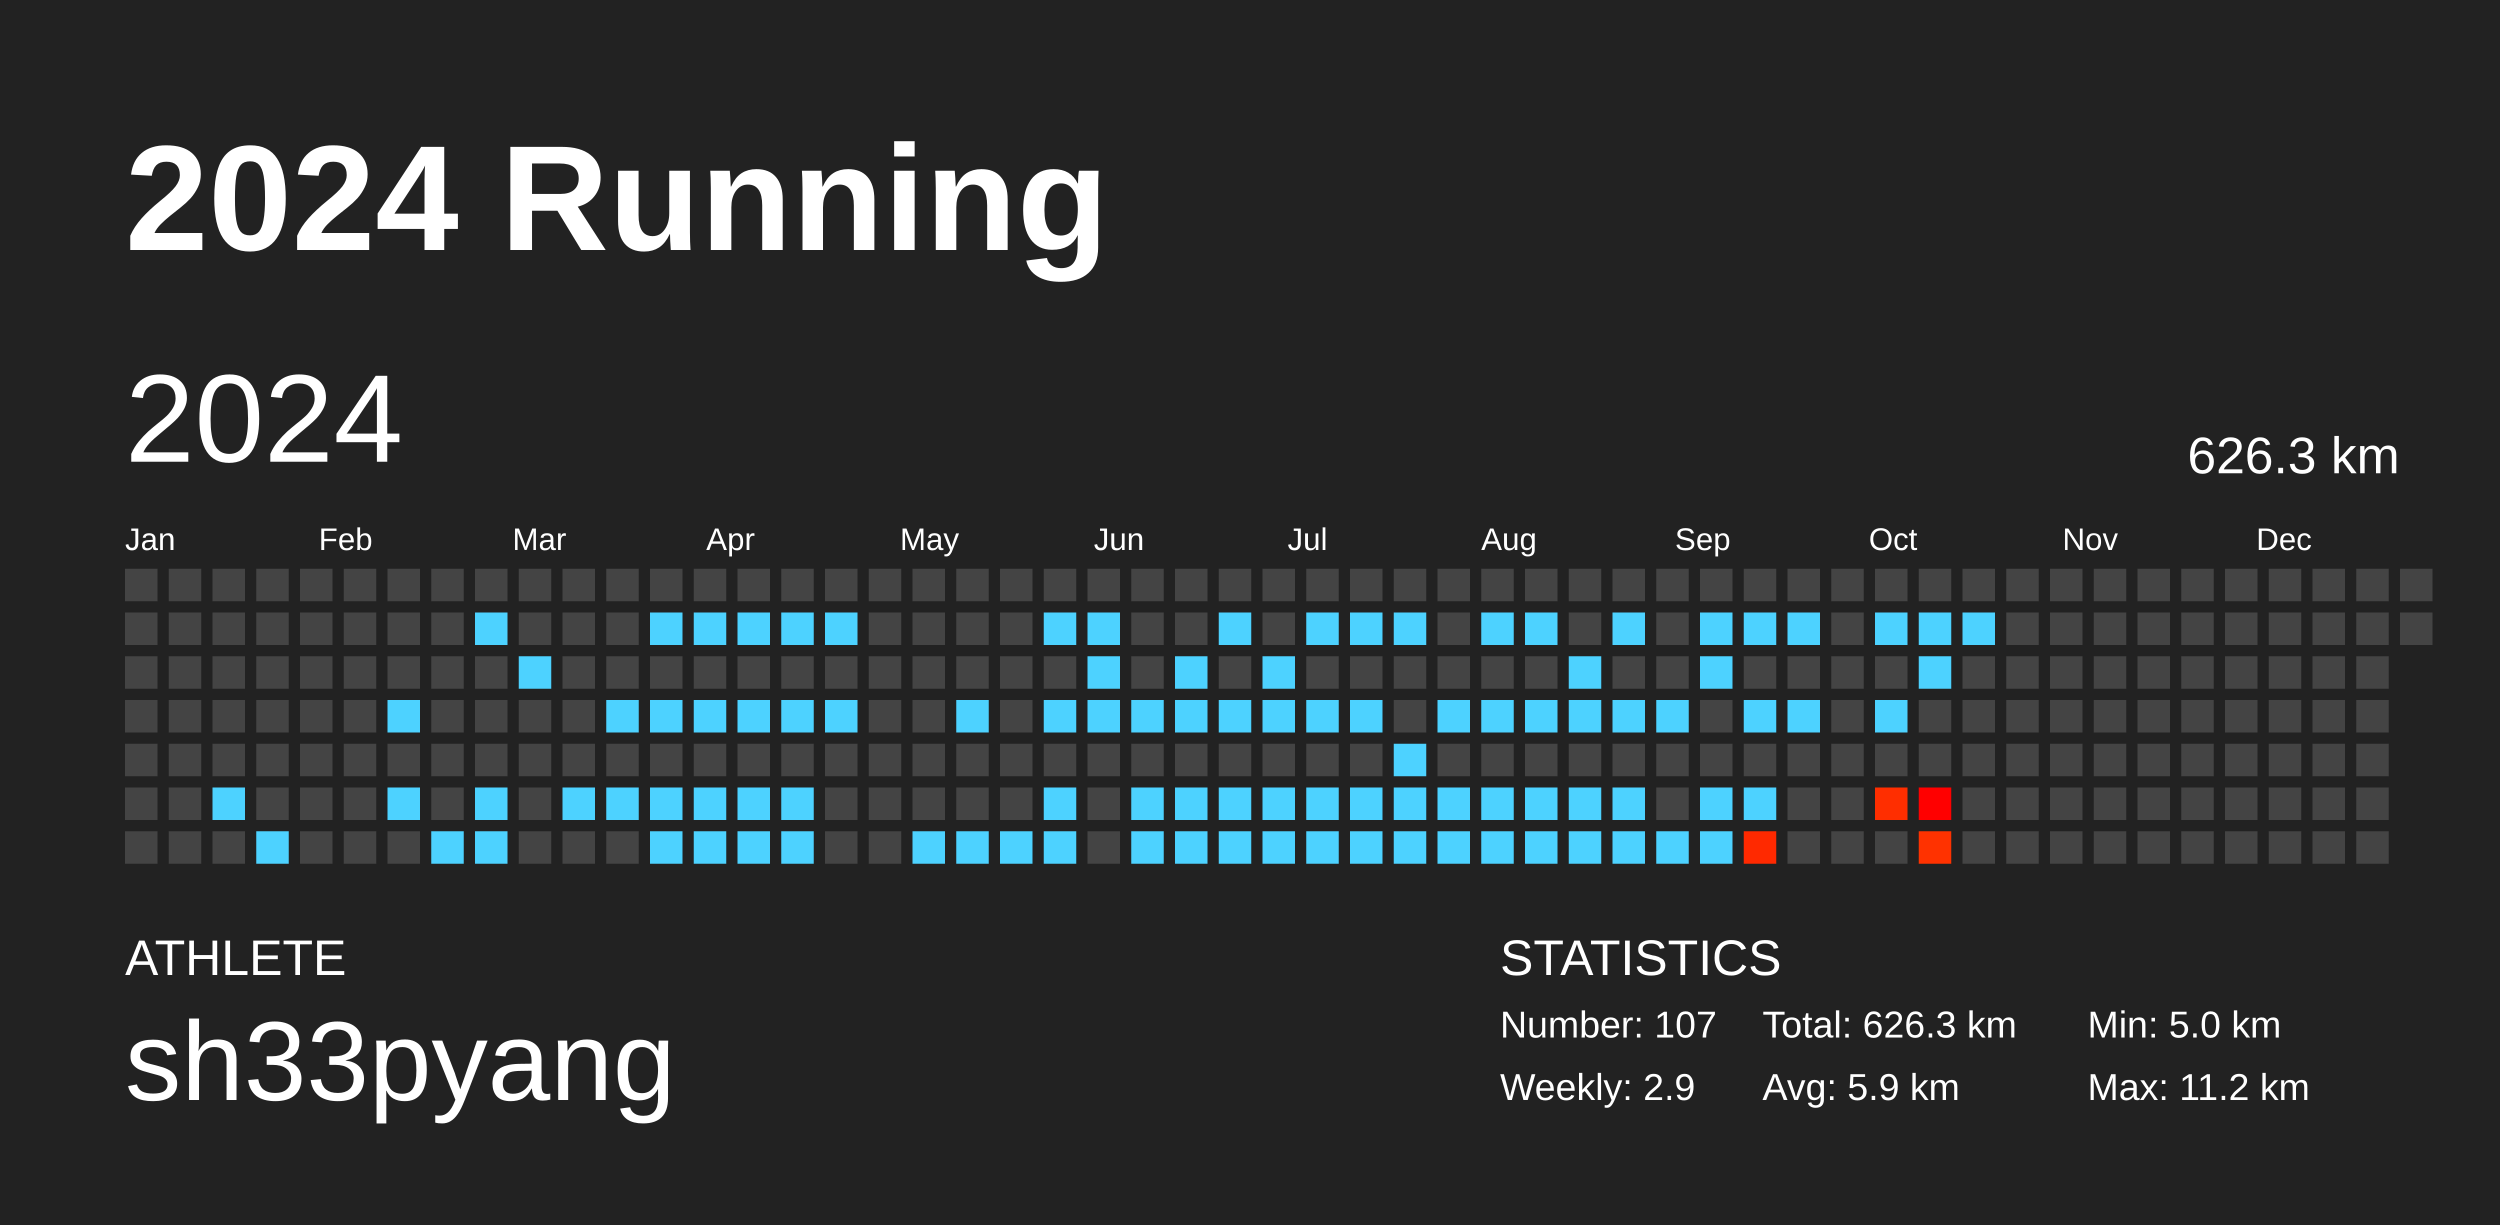
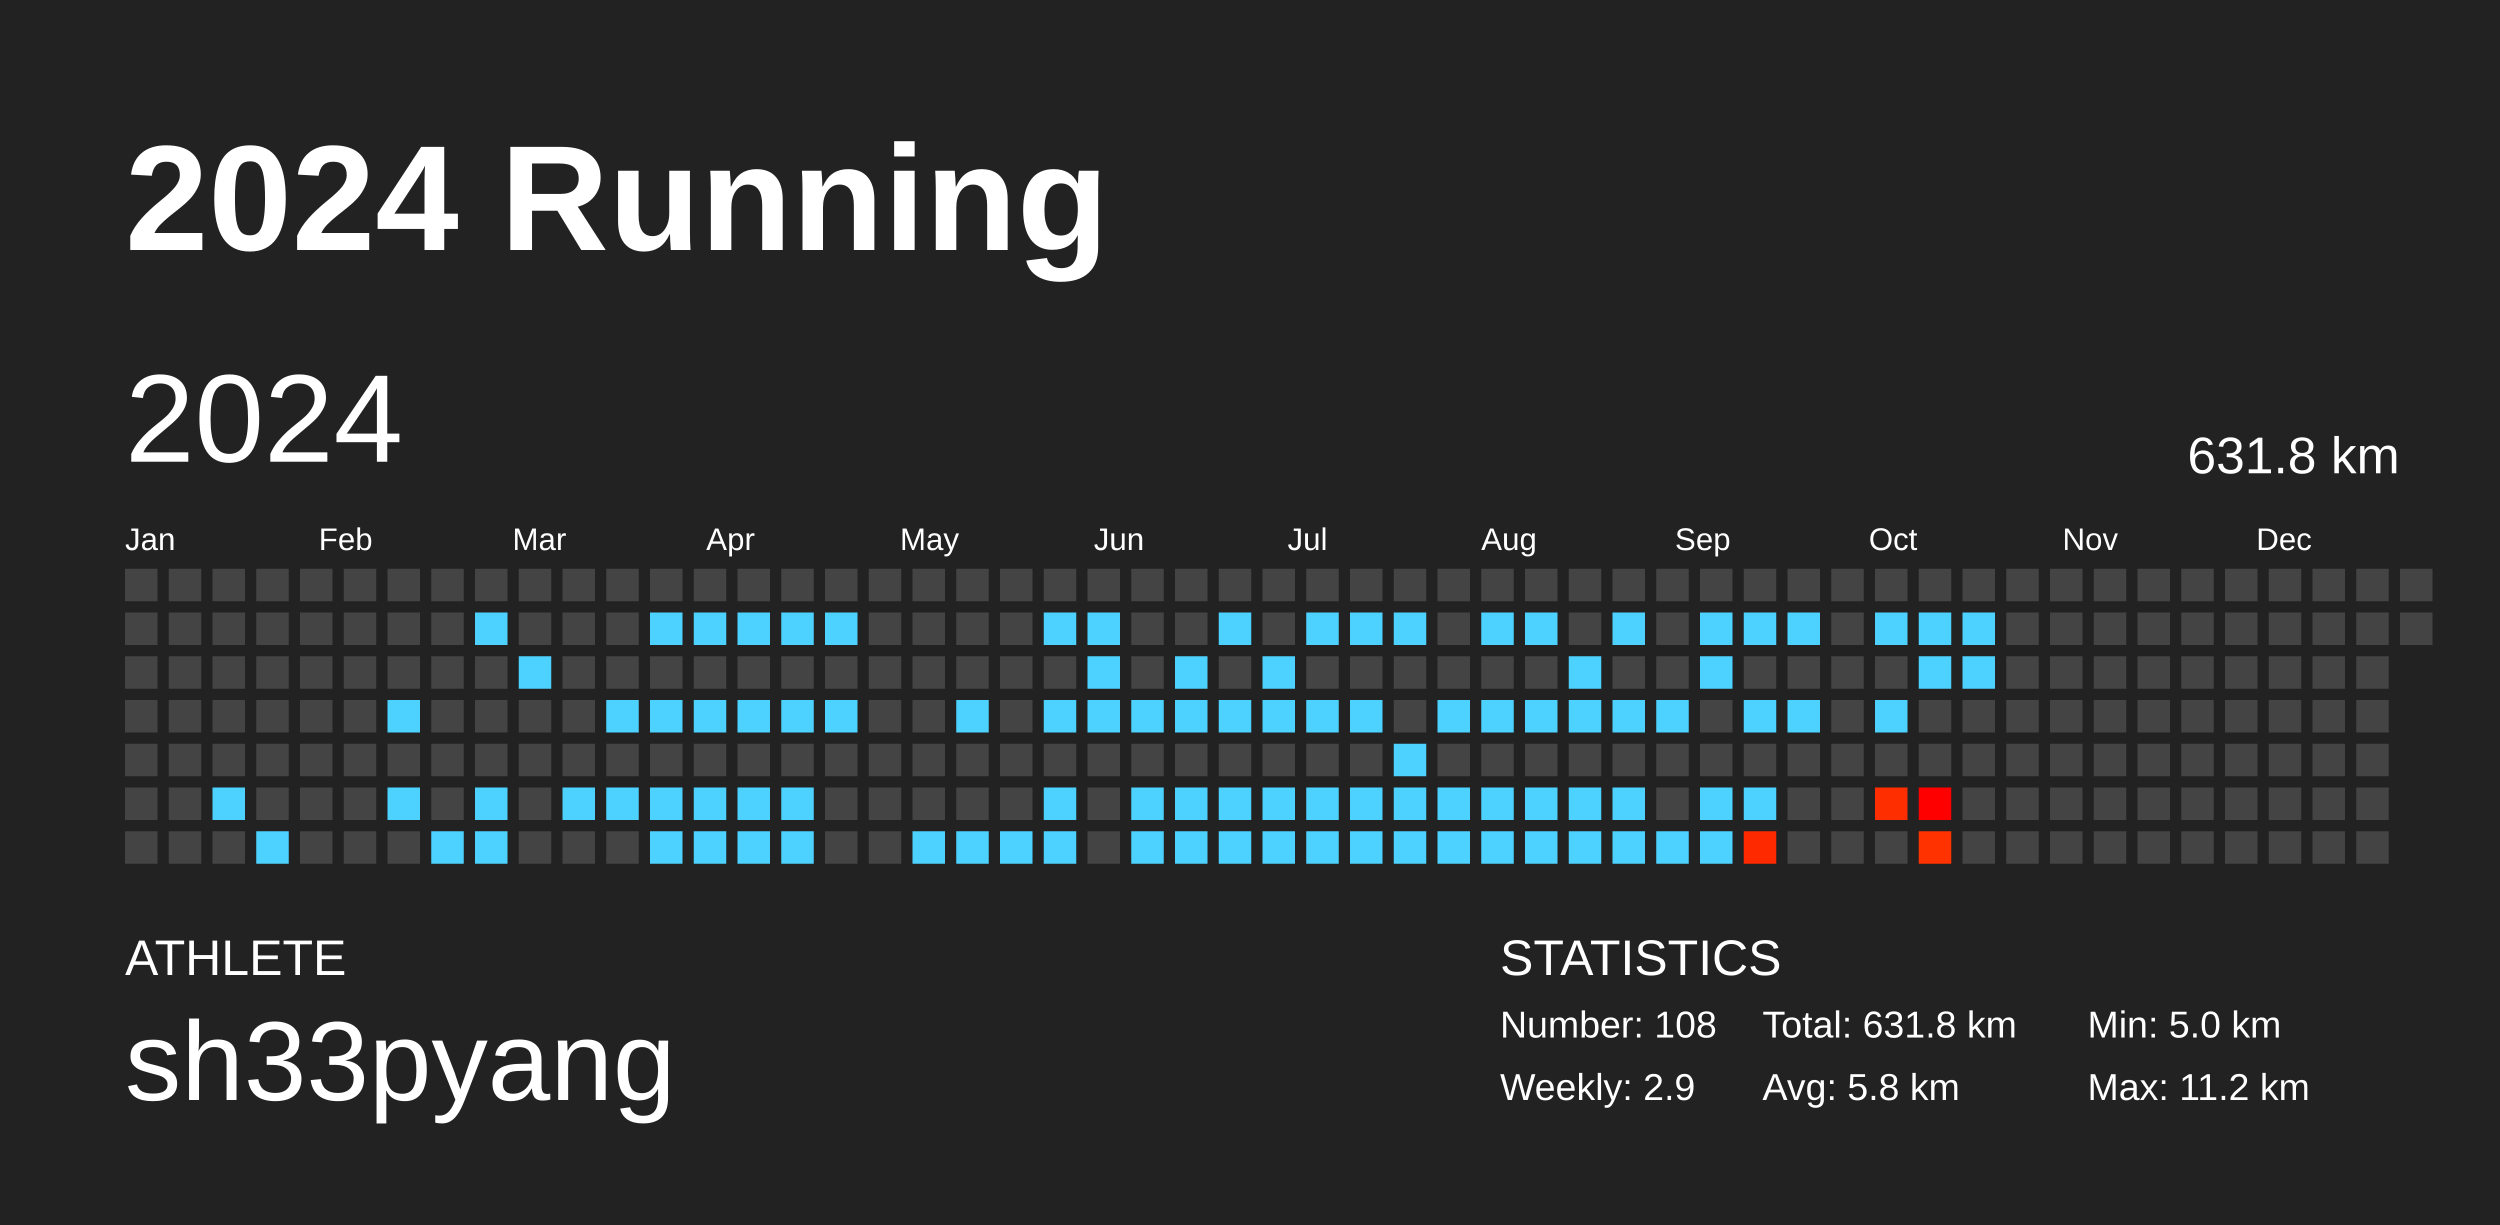
<svg xmlns="http://www.w3.org/2000/svg" baseProfile="full" height="98mm" version="1.1" viewBox="0,0,200,98" width="200mm">
  <defs />
  <rect fill="#222222" height="98" width="200" x="0" y="0" />
  <text fill="#FFFFFF" style="font-size:12px; font-family:Arial; font-weight:bold;" x="10" y="20">2024 Running</text>
  <text fill="#FFFFFF" style="font-size:4px; font-family:Arial" x="10" y="78">ATHLETE</text>
  <text fill="#FFFFFF" style="font-size:9px; font-family:Arial" x="10" y="88">sh33pyang</text>
  <text fill="#FFFFFF" style="font-size:4px; font-family:Arial" x="120" y="78">STATISTICS</text>
-   <text fill="#FFFFFF" style="font-size:3px; font-family:Arial" x="120" y="83">Number: 107</text>
+   <text fill="#FFFFFF" style="font-size:3px; font-family:Arial" x="120" y="83">Number: 108</text>
  <text fill="#FFFFFF" style="font-size:3px; font-family:Arial" x="120" y="88">Weekly: 2.9</text>
-   <text fill="#FFFFFF" style="font-size:3px; font-family:Arial" x="141" y="83">Total: 626.3 km</text>
-   <text fill="#FFFFFF" style="font-size:3px; font-family:Arial" x="141" y="88">Avg: 5.9 km</text>
+   <text fill="#FFFFFF" style="font-size:3px; font-family:Arial" x="141" y="83">Total: 631.8 km</text>
+   <text fill="#FFFFFF" style="font-size:3px; font-family:Arial" x="141" y="88">Avg: 5.8 km</text>
  <text fill="#FFFFFF" style="font-size:3px; font-family:Arial" x="167" y="83">Min: 5.0 km</text>
  <text fill="#FFFFFF" style="font-size:3px; font-family:Arial" x="167" y="88">Max: 11.2 km</text>
  <text dominant-baseline="hanging" fill="#FFFFFF" style="font-size:10.0px; font-family:Arial;" x="10" y="30">2024</text>
-   <text dominant-baseline="hanging" fill="#FFFFFF" style="font-size:4.125px; font-family:Arial;" x="175" y="35">626.3 km</text>
+   <text dominant-baseline="hanging" fill="#FFFFFF" style="font-size:4.125px; font-family:Arial;" x="175" y="35">631.8 km</text>
  <text fill="#FFFFFF" style="font-size:2.5px; font-family:Arial" x="10.0" y="44">Jan</text>
  <text fill="#FFFFFF" style="font-size:2.5px; font-family:Arial" x="25.5" y="44">Feb</text>
  <text fill="#FFFFFF" style="font-size:2.5px; font-family:Arial" x="41.0" y="44">Mar</text>
  <text fill="#FFFFFF" style="font-size:2.5px; font-family:Arial" x="56.5" y="44">Apr</text>
  <text fill="#FFFFFF" style="font-size:2.5px; font-family:Arial" x="72.0" y="44">May</text>
  <text fill="#FFFFFF" style="font-size:2.5px; font-family:Arial" x="87.5" y="44">Jun</text>
  <text fill="#FFFFFF" style="font-size:2.5px; font-family:Arial" x="103.0" y="44">Jul</text>
  <text fill="#FFFFFF" style="font-size:2.5px; font-family:Arial" x="118.5" y="44">Aug</text>
  <text fill="#FFFFFF" style="font-size:2.5px; font-family:Arial" x="134.0" y="44">Sep</text>
  <text fill="#FFFFFF" style="font-size:2.5px; font-family:Arial" x="149.5" y="44">Oct</text>
  <text fill="#FFFFFF" style="font-size:2.5px; font-family:Arial" x="165.0" y="44">Nov</text>
  <text fill="#FFFFFF" style="font-size:2.5px; font-family:Arial" x="180.5" y="44">Dec</text>
  <rect fill="#444444" height="2.6" width="2.6" x="10.0" y="45.5" />
  <rect fill="#444444" height="2.6" width="2.6" x="10.0" y="49.0" />
  <rect fill="#444444" height="2.6" width="2.6" x="10.0" y="52.5" />
  <rect fill="#444444" height="2.6" width="2.6" x="10.0" y="56.0" />
  <rect fill="#444444" height="2.6" width="2.6" x="10.0" y="59.5" />
  <rect fill="#444444" height="2.6" width="2.6" x="10.0" y="63.0" />
  <rect fill="#444444" height="2.6" width="2.6" x="10.0" y="66.5" />
  <rect fill="#444444" height="2.6" width="2.6" x="13.5" y="45.5" />
  <rect fill="#444444" height="2.6" width="2.6" x="13.5" y="49.0" />
  <rect fill="#444444" height="2.6" width="2.6" x="13.5" y="52.5" />
  <rect fill="#444444" height="2.6" width="2.6" x="13.5" y="56.0" />
  <rect fill="#444444" height="2.6" width="2.6" x="13.5" y="59.5" />
  <rect fill="#444444" height="2.6" width="2.6" x="13.5" y="63.0" />
  <rect fill="#444444" height="2.6" width="2.6" x="13.5" y="66.5" />
  <rect fill="#444444" height="2.6" width="2.6" x="17.0" y="45.5" />
  <rect fill="#444444" height="2.6" width="2.6" x="17.0" y="49.0" />
  <rect fill="#444444" height="2.6" width="2.6" x="17.0" y="52.5" />
  <rect fill="#444444" height="2.6" width="2.6" x="17.0" y="56.0" />
  <rect fill="#444444" height="2.6" width="2.6" x="17.0" y="59.5" />
  <rect fill="#4dd2ff" height="2.6" width="2.6" x="17.0" y="63.0" />
  <rect fill="#444444" height="2.6" width="2.6" x="17.0" y="66.5" />
  <rect fill="#444444" height="2.6" width="2.6" x="20.5" y="45.5" />
  <rect fill="#444444" height="2.6" width="2.6" x="20.5" y="49.0" />
  <rect fill="#444444" height="2.6" width="2.6" x="20.5" y="52.5" />
  <rect fill="#444444" height="2.6" width="2.6" x="20.5" y="56.0" />
  <rect fill="#444444" height="2.6" width="2.6" x="20.5" y="59.5" />
  <rect fill="#444444" height="2.6" width="2.6" x="20.5" y="63.0" />
  <rect fill="#4dd2ff" height="2.6" width="2.6" x="20.5" y="66.5" />
  <rect fill="#444444" height="2.6" width="2.6" x="24.0" y="45.5" />
  <rect fill="#444444" height="2.6" width="2.6" x="24.0" y="49.0" />
  <rect fill="#444444" height="2.6" width="2.6" x="24.0" y="52.5" />
  <rect fill="#444444" height="2.6" width="2.6" x="24.0" y="56.0" />
  <rect fill="#444444" height="2.6" width="2.6" x="24.0" y="59.5" />
  <rect fill="#444444" height="2.6" width="2.6" x="24.0" y="63.0" />
  <rect fill="#444444" height="2.6" width="2.6" x="24.0" y="66.5" />
  <rect fill="#444444" height="2.6" width="2.6" x="27.5" y="45.5" />
  <rect fill="#444444" height="2.6" width="2.6" x="27.5" y="49.0" />
  <rect fill="#444444" height="2.6" width="2.6" x="27.5" y="52.5" />
  <rect fill="#444444" height="2.6" width="2.6" x="27.5" y="56.0" />
  <rect fill="#444444" height="2.6" width="2.6" x="27.5" y="59.5" />
  <rect fill="#444444" height="2.6" width="2.6" x="27.5" y="63.0" />
  <rect fill="#444444" height="2.6" width="2.6" x="27.5" y="66.5" />
  <rect fill="#444444" height="2.6" width="2.6" x="31.0" y="45.5" />
  <rect fill="#444444" height="2.6" width="2.6" x="31.0" y="49.0" />
  <rect fill="#444444" height="2.6" width="2.6" x="31.0" y="52.5" />
  <rect fill="#4dd2ff" height="2.6" width="2.6" x="31.0" y="56.0" />
  <rect fill="#444444" height="2.6" width="2.6" x="31.0" y="59.5" />
  <rect fill="#4dd2ff" height="2.6" width="2.6" x="31.0" y="63.0" />
  <rect fill="#444444" height="2.6" width="2.6" x="31.0" y="66.5" />
  <rect fill="#444444" height="2.6" width="2.6" x="34.5" y="45.5" />
  <rect fill="#444444" height="2.6" width="2.6" x="34.5" y="49.0" />
  <rect fill="#444444" height="2.6" width="2.6" x="34.5" y="52.5" />
  <rect fill="#444444" height="2.6" width="2.6" x="34.5" y="56.0" />
  <rect fill="#444444" height="2.6" width="2.6" x="34.5" y="59.5" />
  <rect fill="#444444" height="2.6" width="2.6" x="34.5" y="63.0" />
  <rect fill="#4dd2ff" height="2.6" width="2.6" x="34.5" y="66.5" />
  <rect fill="#444444" height="2.6" width="2.6" x="38.0" y="45.5" />
  <rect fill="#4dd2ff" height="2.6" width="2.6" x="38.0" y="49.0" />
  <rect fill="#444444" height="2.6" width="2.6" x="38.0" y="52.5" />
  <rect fill="#444444" height="2.6" width="2.6" x="38.0" y="56.0" />
  <rect fill="#444444" height="2.6" width="2.6" x="38.0" y="59.5" />
  <rect fill="#4dd2ff" height="2.6" width="2.6" x="38.0" y="63.0" />
  <rect fill="#4dd2ff" height="2.6" width="2.6" x="38.0" y="66.5" />
  <rect fill="#444444" height="2.6" width="2.6" x="41.5" y="45.5" />
  <rect fill="#444444" height="2.6" width="2.6" x="41.5" y="49.0" />
  <rect fill="#4dd2ff" height="2.6" width="2.6" x="41.5" y="52.5" />
  <rect fill="#444444" height="2.6" width="2.6" x="41.5" y="56.0" />
  <rect fill="#444444" height="2.6" width="2.6" x="41.5" y="59.5" />
  <rect fill="#444444" height="2.6" width="2.6" x="41.5" y="63.0" />
  <rect fill="#444444" height="2.6" width="2.6" x="41.5" y="66.5" />
  <rect fill="#444444" height="2.6" width="2.6" x="45.0" y="45.5" />
  <rect fill="#444444" height="2.6" width="2.6" x="45.0" y="49.0" />
  <rect fill="#444444" height="2.6" width="2.6" x="45.0" y="52.5" />
  <rect fill="#444444" height="2.6" width="2.6" x="45.0" y="56.0" />
  <rect fill="#444444" height="2.6" width="2.6" x="45.0" y="59.5" />
  <rect fill="#4dd2ff" height="2.6" width="2.6" x="45.0" y="63.0" />
  <rect fill="#444444" height="2.6" width="2.6" x="45.0" y="66.5" />
  <rect fill="#444444" height="2.6" width="2.6" x="48.5" y="45.5" />
  <rect fill="#444444" height="2.6" width="2.6" x="48.5" y="49.0" />
  <rect fill="#444444" height="2.6" width="2.6" x="48.5" y="52.5" />
  <rect fill="#4dd2ff" height="2.6" width="2.6" x="48.5" y="56.0" />
  <rect fill="#444444" height="2.6" width="2.6" x="48.5" y="59.5" />
  <rect fill="#4dd2ff" height="2.6" width="2.6" x="48.5" y="63.0" />
  <rect fill="#444444" height="2.6" width="2.6" x="48.5" y="66.5" />
  <rect fill="#444444" height="2.6" width="2.6" x="52.0" y="45.5" />
  <rect fill="#4dd2ff" height="2.6" width="2.6" x="52.0" y="49.0" />
  <rect fill="#444444" height="2.6" width="2.6" x="52.0" y="52.5" />
  <rect fill="#4dd2ff" height="2.6" width="2.6" x="52.0" y="56.0" />
  <rect fill="#444444" height="2.6" width="2.6" x="52.0" y="59.5" />
  <rect fill="#4dd2ff" height="2.6" width="2.6" x="52.0" y="63.0" />
  <rect fill="#4dd2ff" height="2.6" width="2.6" x="52.0" y="66.5" />
  <rect fill="#444444" height="2.6" width="2.6" x="55.5" y="45.5" />
  <rect fill="#4dd2ff" height="2.6" width="2.6" x="55.5" y="49.0" />
  <rect fill="#444444" height="2.6" width="2.6" x="55.5" y="52.5" />
  <rect fill="#4dd2ff" height="2.6" width="2.6" x="55.5" y="56.0" />
  <rect fill="#444444" height="2.6" width="2.6" x="55.5" y="59.5" />
  <rect fill="#4dd2ff" height="2.6" width="2.6" x="55.5" y="63.0" />
  <rect fill="#4dd2ff" height="2.6" width="2.6" x="55.5" y="66.5" />
  <rect fill="#444444" height="2.6" width="2.6" x="59.0" y="45.5" />
  <rect fill="#4dd2ff" height="2.6" width="2.6" x="59.0" y="49.0" />
  <rect fill="#444444" height="2.6" width="2.6" x="59.0" y="52.5" />
  <rect fill="#4dd2ff" height="2.6" width="2.6" x="59.0" y="56.0" />
  <rect fill="#444444" height="2.6" width="2.6" x="59.0" y="59.5" />
  <rect fill="#4dd2ff" height="2.6" width="2.6" x="59.0" y="63.0" />
  <rect fill="#4dd2ff" height="2.6" width="2.6" x="59.0" y="66.5" />
  <rect fill="#444444" height="2.6" width="2.6" x="62.5" y="45.5" />
  <rect fill="#4dd2ff" height="2.6" width="2.6" x="62.5" y="49.0" />
  <rect fill="#444444" height="2.6" width="2.6" x="62.5" y="52.5" />
  <rect fill="#4dd2ff" height="2.6" width="2.6" x="62.5" y="56.0" />
  <rect fill="#444444" height="2.6" width="2.6" x="62.5" y="59.5" />
  <rect fill="#4dd2ff" height="2.6" width="2.6" x="62.5" y="63.0" />
  <rect fill="#4dd2ff" height="2.6" width="2.6" x="62.5" y="66.5" />
  <rect fill="#444444" height="2.6" width="2.6" x="66.0" y="45.5" />
  <rect fill="#4dd2ff" height="2.6" width="2.6" x="66.0" y="49.0" />
  <rect fill="#444444" height="2.6" width="2.6" x="66.0" y="52.5" />
  <rect fill="#4dd2ff" height="2.6" width="2.6" x="66.0" y="56.0" />
  <rect fill="#444444" height="2.6" width="2.6" x="66.0" y="59.5" />
  <rect fill="#444444" height="2.6" width="2.6" x="66.0" y="63.0" />
  <rect fill="#444444" height="2.6" width="2.6" x="66.0" y="66.5" />
  <rect fill="#444444" height="2.6" width="2.6" x="69.5" y="45.5" />
  <rect fill="#444444" height="2.6" width="2.6" x="69.5" y="49.0" />
  <rect fill="#444444" height="2.6" width="2.6" x="69.5" y="52.5" />
  <rect fill="#444444" height="2.6" width="2.6" x="69.5" y="56.0" />
  <rect fill="#444444" height="2.6" width="2.6" x="69.5" y="59.5" />
  <rect fill="#444444" height="2.6" width="2.6" x="69.5" y="63.0" />
  <rect fill="#444444" height="2.6" width="2.6" x="69.5" y="66.5" />
  <rect fill="#444444" height="2.6" width="2.6" x="73.0" y="45.5" />
  <rect fill="#444444" height="2.6" width="2.6" x="73.0" y="49.0" />
  <rect fill="#444444" height="2.6" width="2.6" x="73.0" y="52.5" />
  <rect fill="#444444" height="2.6" width="2.6" x="73.0" y="56.0" />
  <rect fill="#444444" height="2.6" width="2.6" x="73.0" y="59.5" />
  <rect fill="#444444" height="2.6" width="2.6" x="73.0" y="63.0" />
  <rect fill="#4dd2ff" height="2.6" width="2.6" x="73.0" y="66.5" />
  <rect fill="#444444" height="2.6" width="2.6" x="76.5" y="45.5" />
  <rect fill="#444444" height="2.6" width="2.6" x="76.5" y="49.0" />
  <rect fill="#444444" height="2.6" width="2.6" x="76.5" y="52.5" />
  <rect fill="#4dd2ff" height="2.6" width="2.6" x="76.5" y="56.0" />
  <rect fill="#444444" height="2.6" width="2.6" x="76.5" y="59.5" />
  <rect fill="#444444" height="2.6" width="2.6" x="76.5" y="63.0" />
  <rect fill="#4dd2ff" height="2.6" width="2.6" x="76.5" y="66.5" />
  <rect fill="#444444" height="2.6" width="2.6" x="80.0" y="45.5" />
  <rect fill="#444444" height="2.6" width="2.6" x="80.0" y="49.0" />
  <rect fill="#444444" height="2.6" width="2.6" x="80.0" y="52.5" />
  <rect fill="#444444" height="2.6" width="2.6" x="80.0" y="56.0" />
  <rect fill="#444444" height="2.6" width="2.6" x="80.0" y="59.5" />
  <rect fill="#444444" height="2.6" width="2.6" x="80.0" y="63.0" />
  <rect fill="#4dd2ff" height="2.6" width="2.6" x="80.0" y="66.5" />
  <rect fill="#444444" height="2.6" width="2.6" x="83.5" y="45.5" />
  <rect fill="#4dd2ff" height="2.6" width="2.6" x="83.5" y="49.0" />
  <rect fill="#444444" height="2.6" width="2.6" x="83.5" y="52.5" />
  <rect fill="#4dd2ff" height="2.6" width="2.6" x="83.5" y="56.0" />
  <rect fill="#444444" height="2.6" width="2.6" x="83.5" y="59.5" />
  <rect fill="#4dd2ff" height="2.6" width="2.6" x="83.5" y="63.0" />
  <rect fill="#4dd2ff" height="2.6" width="2.6" x="83.5" y="66.5" />
  <rect fill="#444444" height="2.6" width="2.6" x="87.0" y="45.5" />
  <rect fill="#4dd2ff" height="2.6" width="2.6" x="87.0" y="49.0" />
  <rect fill="#4dd2ff" height="2.6" width="2.6" x="87.0" y="52.5" />
  <rect fill="#4dd2ff" height="2.6" width="2.6" x="87.0" y="56.0" />
  <rect fill="#444444" height="2.6" width="2.6" x="87.0" y="59.5" />
  <rect fill="#444444" height="2.6" width="2.6" x="87.0" y="63.0" />
  <rect fill="#444444" height="2.6" width="2.6" x="87.0" y="66.5" />
  <rect fill="#444444" height="2.6" width="2.6" x="90.5" y="45.5" />
  <rect fill="#444444" height="2.6" width="2.6" x="90.5" y="49.0" />
  <rect fill="#444444" height="2.6" width="2.6" x="90.5" y="52.5" />
  <rect fill="#4dd2ff" height="2.6" width="2.6" x="90.5" y="56.0" />
  <rect fill="#444444" height="2.6" width="2.6" x="90.5" y="59.5" />
  <rect fill="#4dd2ff" height="2.6" width="2.6" x="90.5" y="63.0" />
  <rect fill="#4dd2ff" height="2.6" width="2.6" x="90.5" y="66.5" />
  <rect fill="#444444" height="2.6" width="2.6" x="94.0" y="45.5" />
  <rect fill="#444444" height="2.6" width="2.6" x="94.0" y="49.0" />
  <rect fill="#4dd2ff" height="2.6" width="2.6" x="94.0" y="52.5" />
  <rect fill="#4dd2ff" height="2.6" width="2.6" x="94.0" y="56.0" />
  <rect fill="#444444" height="2.6" width="2.6" x="94.0" y="59.5" />
  <rect fill="#4dd2ff" height="2.6" width="2.6" x="94.0" y="63.0" />
  <rect fill="#4dd2ff" height="2.6" width="2.6" x="94.0" y="66.5" />
  <rect fill="#444444" height="2.6" width="2.6" x="97.5" y="45.5" />
  <rect fill="#4dd2ff" height="2.6" width="2.6" x="97.5" y="49.0" />
  <rect fill="#444444" height="2.6" width="2.6" x="97.5" y="52.5" />
  <rect fill="#4dd2ff" height="2.6" width="2.6" x="97.5" y="56.0" />
  <rect fill="#444444" height="2.6" width="2.6" x="97.5" y="59.5" />
  <rect fill="#4dd2ff" height="2.6" width="2.6" x="97.5" y="63.0" />
  <rect fill="#4dd2ff" height="2.6" width="2.6" x="97.5" y="66.5" />
  <rect fill="#444444" height="2.6" width="2.6" x="101.0" y="45.5" />
  <rect fill="#444444" height="2.6" width="2.6" x="101.0" y="49.0" />
  <rect fill="#4dd2ff" height="2.6" width="2.6" x="101.0" y="52.5" />
  <rect fill="#4dd2ff" height="2.6" width="2.6" x="101.0" y="56.0" />
  <rect fill="#444444" height="2.6" width="2.6" x="101.0" y="59.5" />
  <rect fill="#4dd2ff" height="2.6" width="2.6" x="101.0" y="63.0" />
  <rect fill="#4dd2ff" height="2.6" width="2.6" x="101.0" y="66.5" />
  <rect fill="#444444" height="2.6" width="2.6" x="104.5" y="45.5" />
  <rect fill="#4dd2ff" height="2.6" width="2.6" x="104.5" y="49.0" />
  <rect fill="#444444" height="2.6" width="2.6" x="104.5" y="52.5" />
  <rect fill="#4dd2ff" height="2.6" width="2.6" x="104.5" y="56.0" />
  <rect fill="#444444" height="2.6" width="2.6" x="104.5" y="59.5" />
  <rect fill="#4dd2ff" height="2.6" width="2.6" x="104.5" y="63.0" />
  <rect fill="#4dd2ff" height="2.6" width="2.6" x="104.5" y="66.5" />
  <rect fill="#444444" height="2.6" width="2.6" x="108.0" y="45.5" />
  <rect fill="#4dd2ff" height="2.6" width="2.6" x="108.0" y="49.0" />
  <rect fill="#444444" height="2.6" width="2.6" x="108.0" y="52.5" />
  <rect fill="#4dd2ff" height="2.6" width="2.6" x="108.0" y="56.0" />
  <rect fill="#444444" height="2.6" width="2.6" x="108.0" y="59.5" />
  <rect fill="#4dd2ff" height="2.6" width="2.6" x="108.0" y="63.0" />
  <rect fill="#4dd2ff" height="2.6" width="2.6" x="108.0" y="66.5" />
  <rect fill="#444444" height="2.6" width="2.6" x="111.5" y="45.5" />
  <rect fill="#4dd2ff" height="2.6" width="2.6" x="111.5" y="49.0" />
  <rect fill="#444444" height="2.6" width="2.6" x="111.5" y="52.5" />
  <rect fill="#444444" height="2.6" width="2.6" x="111.5" y="56.0" />
  <rect fill="#4dd2ff" height="2.6" width="2.6" x="111.5" y="59.5" />
  <rect fill="#4dd2ff" height="2.6" width="2.6" x="111.5" y="63.0" />
  <rect fill="#4dd2ff" height="2.6" width="2.6" x="111.5" y="66.5" />
  <rect fill="#444444" height="2.6" width="2.6" x="115.0" y="45.5" />
  <rect fill="#444444" height="2.6" width="2.6" x="115.0" y="49.0" />
  <rect fill="#444444" height="2.6" width="2.6" x="115.0" y="52.5" />
  <rect fill="#4dd2ff" height="2.6" width="2.6" x="115.0" y="56.0" />
  <rect fill="#444444" height="2.6" width="2.6" x="115.0" y="59.5" />
  <rect fill="#4dd2ff" height="2.6" width="2.6" x="115.0" y="63.0" />
  <rect fill="#4dd2ff" height="2.6" width="2.6" x="115.0" y="66.5" />
  <rect fill="#444444" height="2.6" width="2.6" x="118.5" y="45.5" />
  <rect fill="#4dd2ff" height="2.6" width="2.6" x="118.5" y="49.0" />
  <rect fill="#444444" height="2.6" width="2.6" x="118.5" y="52.5" />
  <rect fill="#4dd2ff" height="2.6" width="2.6" x="118.5" y="56.0" />
  <rect fill="#444444" height="2.6" width="2.6" x="118.5" y="59.5" />
  <rect fill="#4dd2ff" height="2.6" width="2.6" x="118.5" y="63.0" />
  <rect fill="#4dd2ff" height="2.6" width="2.6" x="118.5" y="66.5" />
  <rect fill="#444444" height="2.6" width="2.6" x="122.0" y="45.5" />
  <rect fill="#4dd2ff" height="2.6" width="2.6" x="122.0" y="49.0" />
  <rect fill="#444444" height="2.6" width="2.6" x="122.0" y="52.5" />
  <rect fill="#4dd2ff" height="2.6" width="2.6" x="122.0" y="56.0" />
  <rect fill="#444444" height="2.6" width="2.6" x="122.0" y="59.5" />
  <rect fill="#4dd2ff" height="2.6" width="2.6" x="122.0" y="63.0" />
  <rect fill="#4dd2ff" height="2.6" width="2.6" x="122.0" y="66.5" />
  <rect fill="#444444" height="2.6" width="2.6" x="125.5" y="45.5" />
  <rect fill="#444444" height="2.6" width="2.6" x="125.5" y="49.0" />
  <rect fill="#4dd2ff" height="2.6" width="2.6" x="125.5" y="52.5" />
  <rect fill="#4dd2ff" height="2.6" width="2.6" x="125.5" y="56.0" />
  <rect fill="#444444" height="2.6" width="2.6" x="125.5" y="59.5" />
  <rect fill="#4dd2ff" height="2.6" width="2.6" x="125.5" y="63.0" />
  <rect fill="#4dd2ff" height="2.6" width="2.6" x="125.5" y="66.5" />
  <rect fill="#444444" height="2.6" width="2.6" x="129.0" y="45.5" />
  <rect fill="#4dd2ff" height="2.6" width="2.6" x="129.0" y="49.0" />
  <rect fill="#444444" height="2.6" width="2.6" x="129.0" y="52.5" />
  <rect fill="#4dd2ff" height="2.6" width="2.6" x="129.0" y="56.0" />
  <rect fill="#444444" height="2.6" width="2.6" x="129.0" y="59.5" />
  <rect fill="#4dd2ff" height="2.6" width="2.6" x="129.0" y="63.0" />
  <rect fill="#4dd2ff" height="2.6" width="2.6" x="129.0" y="66.5" />
  <rect fill="#444444" height="2.6" width="2.6" x="132.5" y="45.5" />
  <rect fill="#444444" height="2.6" width="2.6" x="132.5" y="49.0" />
  <rect fill="#444444" height="2.6" width="2.6" x="132.5" y="52.5" />
  <rect fill="#4dd2ff" height="2.6" width="2.6" x="132.5" y="56.0" />
  <rect fill="#444444" height="2.6" width="2.6" x="132.5" y="59.5" />
  <rect fill="#444444" height="2.6" width="2.6" x="132.5" y="63.0" />
  <rect fill="#4dd2ff" height="2.6" width="2.6" x="132.5" y="66.5" />
  <rect fill="#444444" height="2.6" width="2.6" x="136.0" y="45.5" />
  <rect fill="#4dd2ff" height="2.6" width="2.6" x="136.0" y="49.0" />
  <rect fill="#4dd2ff" height="2.6" width="2.6" x="136.0" y="52.5" />
  <rect fill="#444444" height="2.6" width="2.6" x="136.0" y="56.0" />
  <rect fill="#444444" height="2.6" width="2.6" x="136.0" y="59.5" />
  <rect fill="#4dd2ff" height="2.6" width="2.6" x="136.0" y="63.0" />
  <rect fill="#4dd2ff" height="2.6" width="2.6" x="136.0" y="66.5" />
  <rect fill="#444444" height="2.6" width="2.6" x="139.5" y="45.5" />
  <rect fill="#4dd2ff" height="2.6" width="2.6" x="139.5" y="49.0" />
  <rect fill="#444444" height="2.6" width="2.6" x="139.5" y="52.5" />
  <rect fill="#4dd2ff" height="2.6" width="2.6" x="139.5" y="56.0" />
  <rect fill="#444444" height="2.6" width="2.6" x="139.5" y="59.5" />
  <rect fill="#4dd2ff" height="2.6" width="2.6" x="139.5" y="63.0" />
  <rect fill="#ff2900" height="2.6" width="2.6" x="139.5" y="66.5" />
  <rect fill="#444444" height="2.6" width="2.6" x="143.0" y="45.5" />
  <rect fill="#4dd2ff" height="2.6" width="2.6" x="143.0" y="49.0" />
  <rect fill="#444444" height="2.6" width="2.6" x="143.0" y="52.5" />
  <rect fill="#4dd2ff" height="2.6" width="2.6" x="143.0" y="56.0" />
  <rect fill="#444444" height="2.6" width="2.6" x="143.0" y="59.5" />
  <rect fill="#444444" height="2.6" width="2.6" x="143.0" y="63.0" />
  <rect fill="#444444" height="2.6" width="2.6" x="143.0" y="66.5" />
  <rect fill="#444444" height="2.6" width="2.6" x="146.5" y="45.5" />
  <rect fill="#444444" height="2.6" width="2.6" x="146.5" y="49.0" />
  <rect fill="#444444" height="2.6" width="2.6" x="146.5" y="52.5" />
  <rect fill="#444444" height="2.6" width="2.6" x="146.5" y="56.0" />
  <rect fill="#444444" height="2.6" width="2.6" x="146.5" y="59.5" />
  <rect fill="#444444" height="2.6" width="2.6" x="146.5" y="63.0" />
  <rect fill="#444444" height="2.6" width="2.6" x="146.5" y="66.5" />
  <rect fill="#444444" height="2.6" width="2.6" x="150.0" y="45.5" />
  <rect fill="#4dd2ff" height="2.6" width="2.6" x="150.0" y="49.0" />
  <rect fill="#444444" height="2.6" width="2.6" x="150.0" y="52.5" />
  <rect fill="#4dd2ff" height="2.6" width="2.6" x="150.0" y="56.0" />
  <rect fill="#444444" height="2.6" width="2.6" x="150.0" y="59.5" />
  <rect fill="#ff2e00" height="2.6" width="2.6" x="150.0" y="63.0" />
  <rect fill="#444444" height="2.6" width="2.6" x="150.0" y="66.5" />
  <rect fill="#444444" height="2.6" width="2.6" x="153.5" y="45.5" />
  <rect fill="#4dd2ff" height="2.6" width="2.6" x="153.5" y="49.0" />
  <rect fill="#4dd2ff" height="2.6" width="2.6" x="153.5" y="52.5" />
  <rect fill="#444444" height="2.6" width="2.6" x="153.5" y="56.0" />
  <rect fill="#444444" height="2.6" width="2.6" x="153.5" y="59.5" />
  <rect fill="#ff0000" height="2.6" width="2.6" x="153.5" y="63.0" />
  <rect fill="#ff3200" height="2.6" width="2.6" x="153.5" y="66.5" />
  <rect fill="#444444" height="2.6" width="2.6" x="157.0" y="45.5" />
  <rect fill="#4dd2ff" height="2.6" width="2.6" x="157.0" y="49.0" />
-   <rect fill="#444444" height="2.6" width="2.6" x="157.0" y="52.5" />
+   <rect fill="#4dd2ff" height="2.6" width="2.6" x="157.0" y="52.5" />
  <rect fill="#444444" height="2.6" width="2.6" x="157.0" y="56.0" />
  <rect fill="#444444" height="2.6" width="2.6" x="157.0" y="59.5" />
  <rect fill="#444444" height="2.6" width="2.6" x="157.0" y="63.0" />
  <rect fill="#444444" height="2.6" width="2.6" x="157.0" y="66.5" />
  <rect fill="#444444" height="2.6" width="2.6" x="160.5" y="45.5" />
  <rect fill="#444444" height="2.6" width="2.6" x="160.5" y="49.0" />
  <rect fill="#444444" height="2.6" width="2.6" x="160.5" y="52.5" />
  <rect fill="#444444" height="2.6" width="2.6" x="160.5" y="56.0" />
  <rect fill="#444444" height="2.6" width="2.6" x="160.5" y="59.5" />
  <rect fill="#444444" height="2.6" width="2.6" x="160.5" y="63.0" />
  <rect fill="#444444" height="2.6" width="2.6" x="160.5" y="66.5" />
  <rect fill="#444444" height="2.6" width="2.6" x="164.0" y="45.5" />
  <rect fill="#444444" height="2.6" width="2.6" x="164.0" y="49.0" />
  <rect fill="#444444" height="2.6" width="2.6" x="164.0" y="52.5" />
  <rect fill="#444444" height="2.6" width="2.6" x="164.0" y="56.0" />
  <rect fill="#444444" height="2.6" width="2.6" x="164.0" y="59.5" />
  <rect fill="#444444" height="2.6" width="2.6" x="164.0" y="63.0" />
  <rect fill="#444444" height="2.6" width="2.6" x="164.0" y="66.5" />
  <rect fill="#444444" height="2.6" width="2.6" x="167.5" y="45.5" />
  <rect fill="#444444" height="2.6" width="2.6" x="167.5" y="49.0" />
  <rect fill="#444444" height="2.6" width="2.6" x="167.5" y="52.5" />
  <rect fill="#444444" height="2.6" width="2.6" x="167.5" y="56.0" />
  <rect fill="#444444" height="2.6" width="2.6" x="167.5" y="59.5" />
  <rect fill="#444444" height="2.6" width="2.6" x="167.5" y="63.0" />
  <rect fill="#444444" height="2.6" width="2.6" x="167.5" y="66.5" />
  <rect fill="#444444" height="2.6" width="2.6" x="171.0" y="45.5" />
  <rect fill="#444444" height="2.6" width="2.6" x="171.0" y="49.0" />
  <rect fill="#444444" height="2.6" width="2.6" x="171.0" y="52.5" />
  <rect fill="#444444" height="2.6" width="2.6" x="171.0" y="56.0" />
  <rect fill="#444444" height="2.6" width="2.6" x="171.0" y="59.5" />
  <rect fill="#444444" height="2.6" width="2.6" x="171.0" y="63.0" />
  <rect fill="#444444" height="2.6" width="2.6" x="171.0" y="66.5" />
  <rect fill="#444444" height="2.6" width="2.6" x="174.5" y="45.5" />
  <rect fill="#444444" height="2.6" width="2.6" x="174.5" y="49.0" />
  <rect fill="#444444" height="2.6" width="2.6" x="174.5" y="52.5" />
  <rect fill="#444444" height="2.6" width="2.6" x="174.5" y="56.0" />
  <rect fill="#444444" height="2.6" width="2.6" x="174.5" y="59.5" />
  <rect fill="#444444" height="2.6" width="2.6" x="174.5" y="63.0" />
  <rect fill="#444444" height="2.6" width="2.6" x="174.5" y="66.5" />
  <rect fill="#444444" height="2.6" width="2.6" x="178.0" y="45.5" />
  <rect fill="#444444" height="2.6" width="2.6" x="178.0" y="49.0" />
  <rect fill="#444444" height="2.6" width="2.6" x="178.0" y="52.5" />
  <rect fill="#444444" height="2.6" width="2.6" x="178.0" y="56.0" />
  <rect fill="#444444" height="2.6" width="2.6" x="178.0" y="59.5" />
  <rect fill="#444444" height="2.6" width="2.6" x="178.0" y="63.0" />
  <rect fill="#444444" height="2.6" width="2.6" x="178.0" y="66.5" />
  <rect fill="#444444" height="2.6" width="2.6" x="181.5" y="45.5" />
  <rect fill="#444444" height="2.6" width="2.6" x="181.5" y="49.0" />
  <rect fill="#444444" height="2.6" width="2.6" x="181.5" y="52.5" />
  <rect fill="#444444" height="2.6" width="2.6" x="181.5" y="56.0" />
  <rect fill="#444444" height="2.6" width="2.6" x="181.5" y="59.5" />
  <rect fill="#444444" height="2.6" width="2.6" x="181.5" y="63.0" />
  <rect fill="#444444" height="2.6" width="2.6" x="181.5" y="66.5" />
  <rect fill="#444444" height="2.6" width="2.6" x="185.0" y="45.5" />
  <rect fill="#444444" height="2.6" width="2.6" x="185.0" y="49.0" />
  <rect fill="#444444" height="2.6" width="2.6" x="185.0" y="52.5" />
  <rect fill="#444444" height="2.6" width="2.6" x="185.0" y="56.0" />
  <rect fill="#444444" height="2.6" width="2.6" x="185.0" y="59.5" />
  <rect fill="#444444" height="2.6" width="2.6" x="185.0" y="63.0" />
  <rect fill="#444444" height="2.6" width="2.6" x="185.0" y="66.5" />
  <rect fill="#444444" height="2.6" width="2.6" x="188.5" y="45.5" />
  <rect fill="#444444" height="2.6" width="2.6" x="188.5" y="49.0" />
  <rect fill="#444444" height="2.6" width="2.6" x="188.5" y="52.5" />
  <rect fill="#444444" height="2.6" width="2.6" x="188.5" y="56.0" />
  <rect fill="#444444" height="2.6" width="2.6" x="188.5" y="59.5" />
  <rect fill="#444444" height="2.6" width="2.6" x="188.5" y="63.0" />
  <rect fill="#444444" height="2.6" width="2.6" x="188.5" y="66.5" />
  <rect fill="#444444" height="2.6" width="2.6" x="192.0" y="45.5" />
  <rect fill="#444444" height="2.6" width="2.6" x="192.0" y="49.0" />
</svg>
